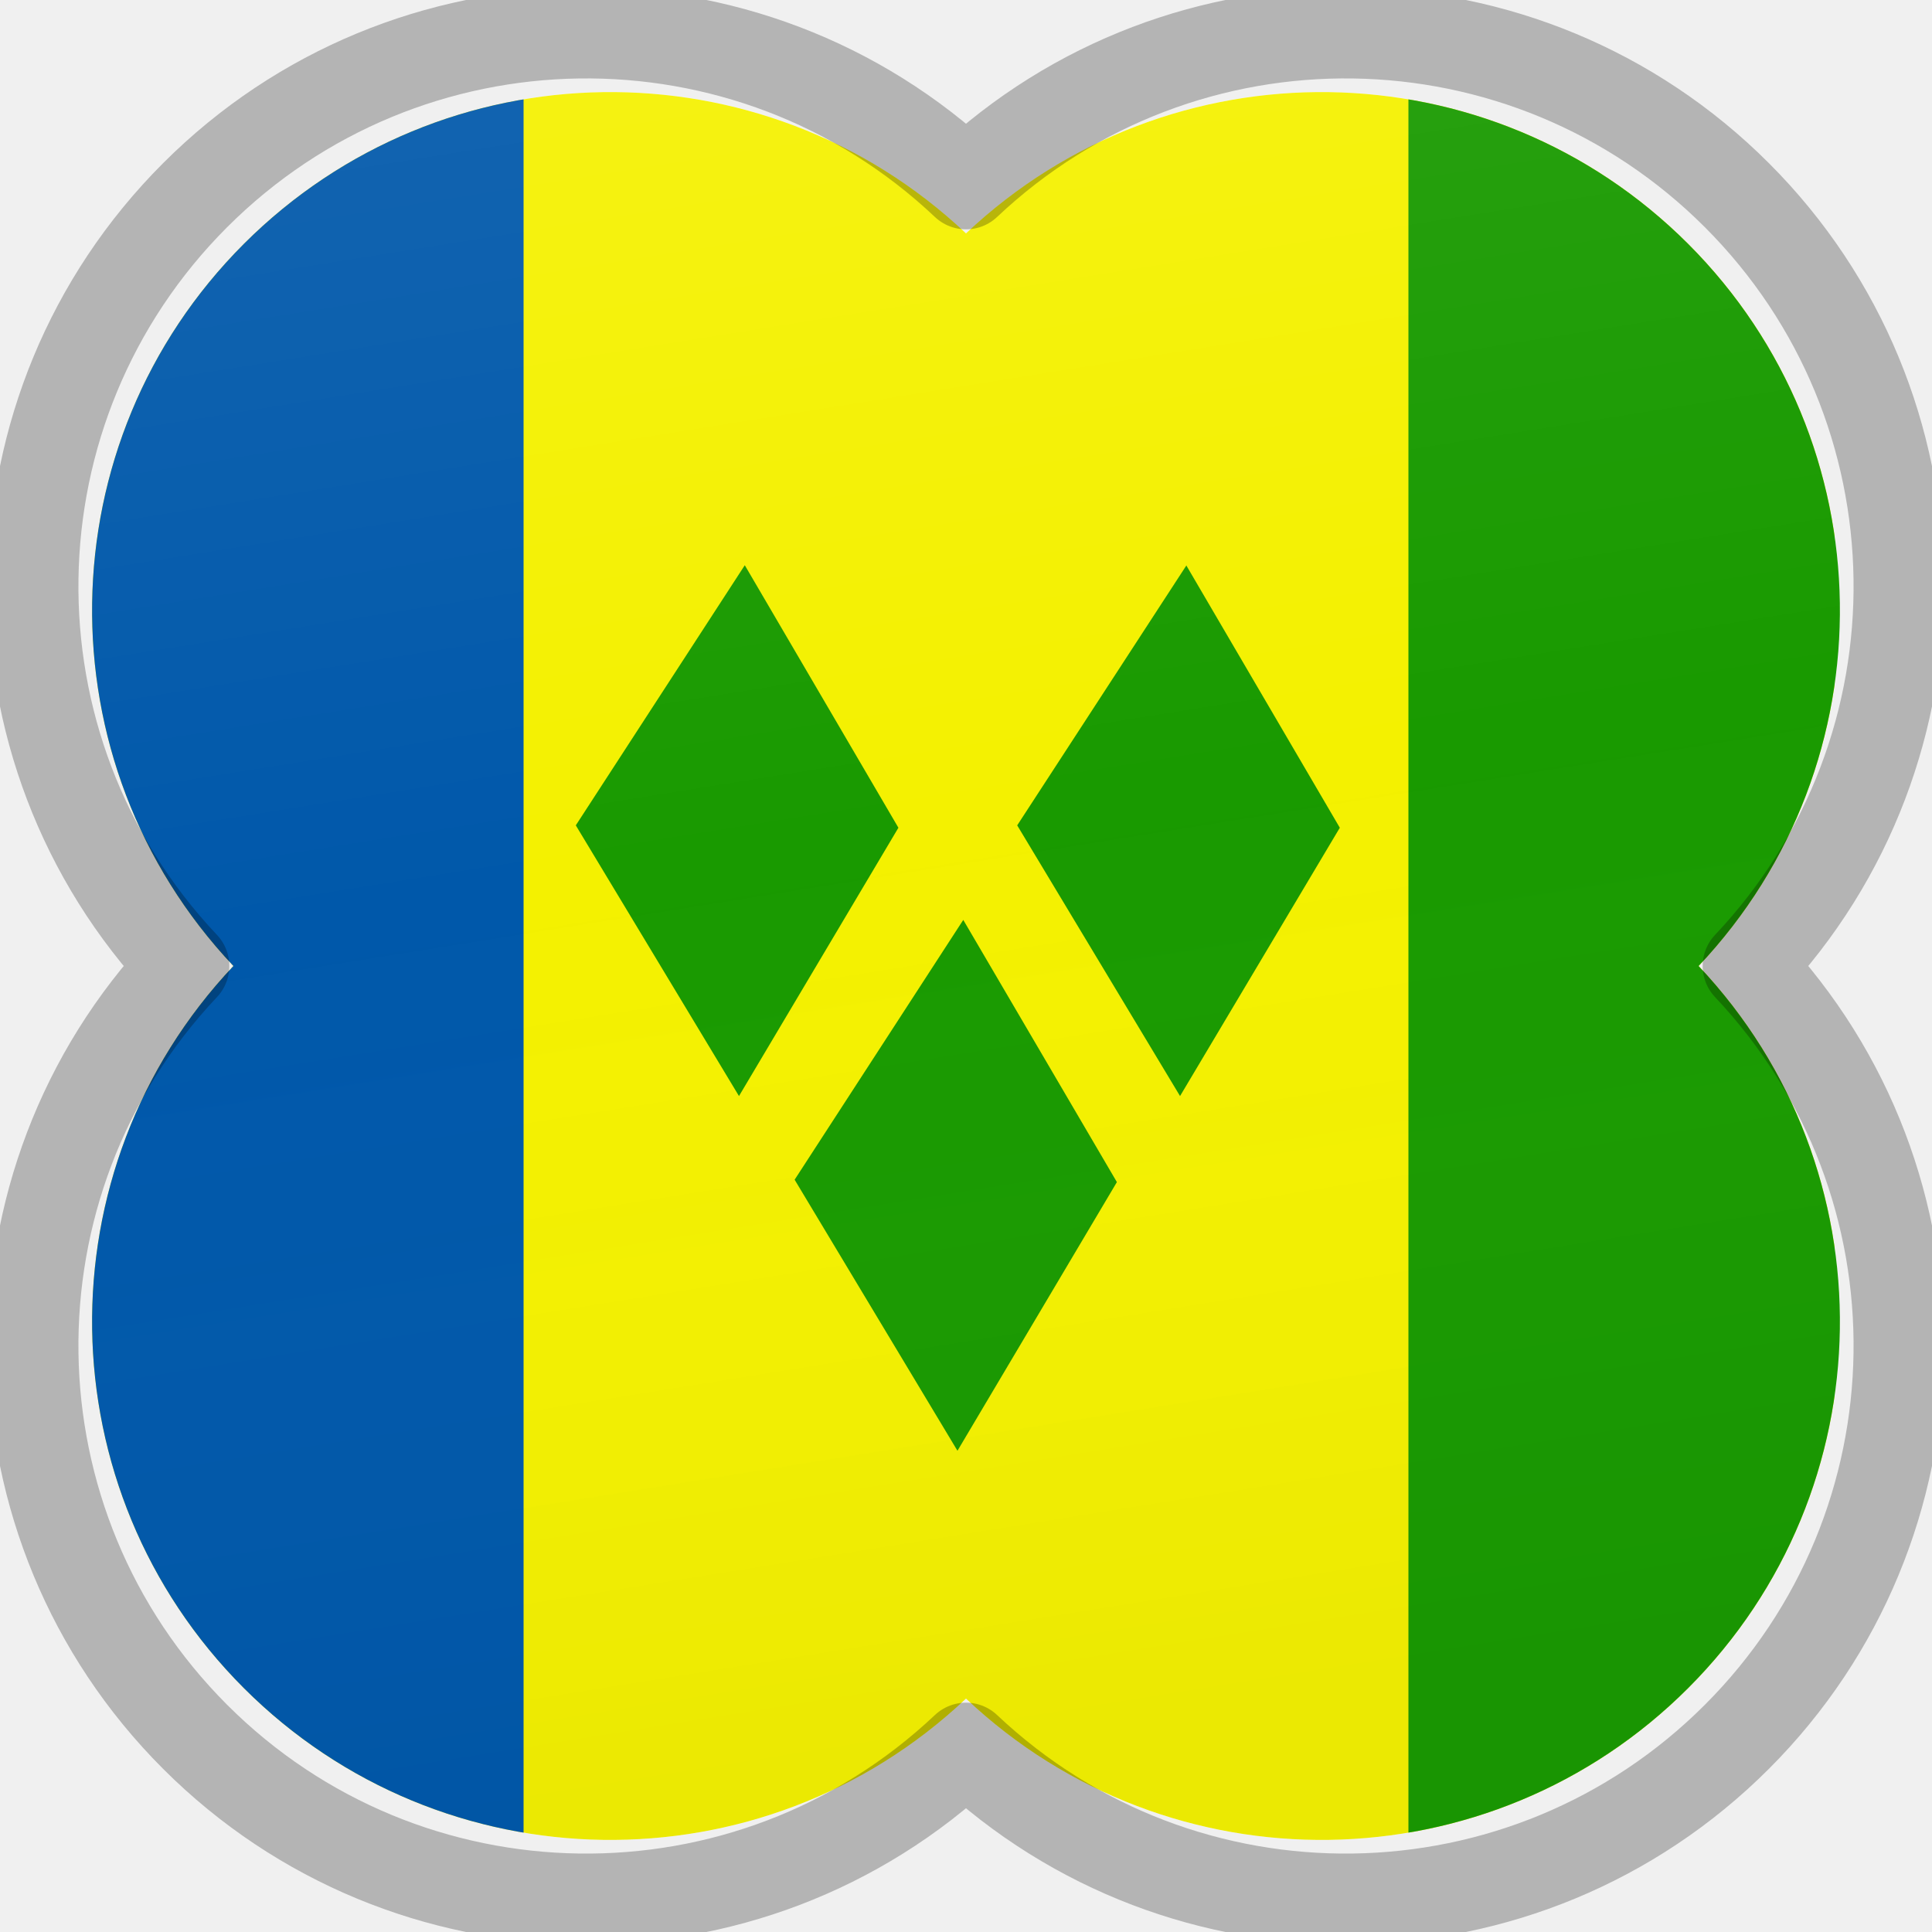
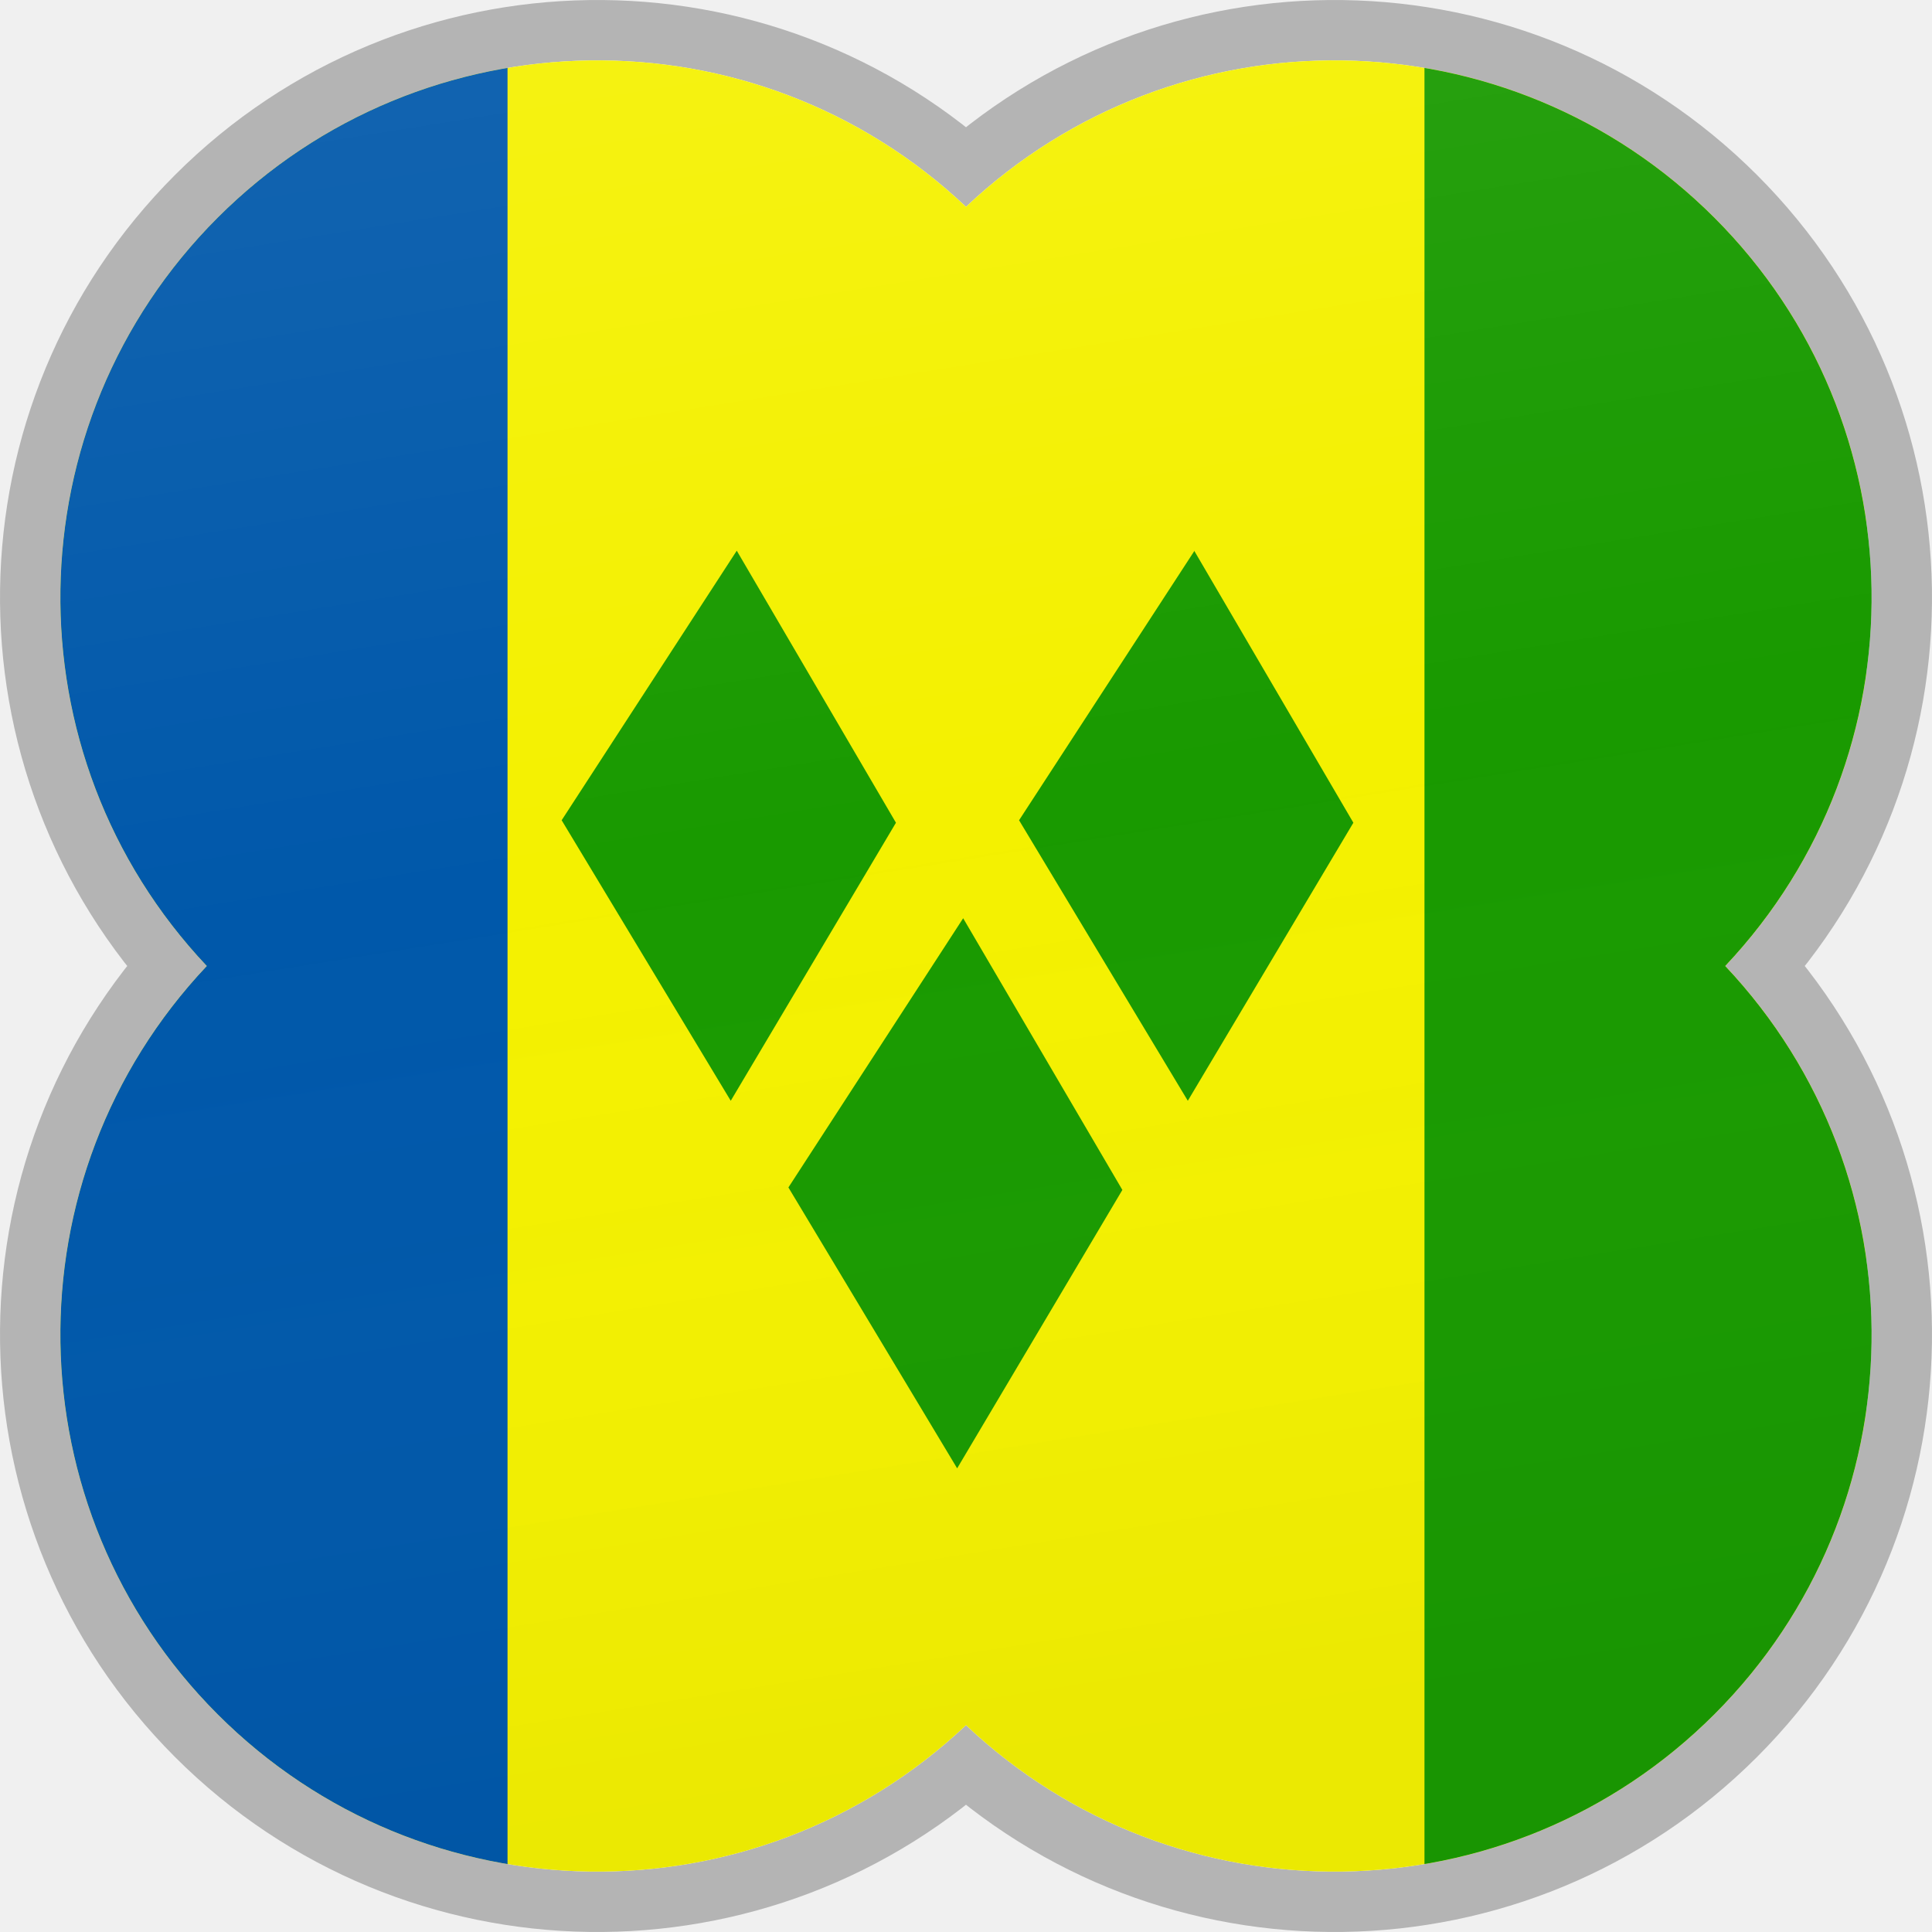
<svg xmlns="http://www.w3.org/2000/svg" viewBox="0 0 512 512" width="512" height="512" role="img" aria-labelledby="petal-soft-vc-title">
  <defs>
    <path id="petal-soft-vc-shape" d="M 256 54.811 A 142.322 142.322 0 0 1 457.189 256 A 142.322 142.322 0 0 1 256 457.189 A 142.322 142.322 0 0 1 54.811 256 A 142.322 142.322 0 0 1 256 54.811 Z" />
    <clipPath id="petal-soft-vc-clip" clipPathUnits="userSpaceOnUse">
      <path d="M 256 54.811 A 142.322 142.322 0 0 1 457.189 256 A 142.322 142.322 0 0 1 256 457.189 A 142.322 142.322 0 0 1 54.811 256 A 142.322 142.322 0 0 1 256 54.811 Z" />
    </clipPath>
    <linearGradient id="petal-soft-vc-shade" x1="0" y1="0" x2="0.16" y2="1">
      <stop offset="0%" stop-color="#ffffff" stop-opacity=".075" />
      <stop offset="48%" stop-color="#ffffff" stop-opacity="0" />
      <stop offset="100%" stop-color="#151a2b" stop-opacity=".038" />
    </linearGradient>
  </defs>
-   <g transform="translate(8.96, 8.96) scale(0.965)">
-     <g clip-path="url(#petal-soft-vc-clip)">
-       <path d="M 256 54.811 A 142.322 142.322 0 0 1 457.189 256 A 142.322 142.322 0 0 1 256 457.189 A 142.322 142.322 0 0 1 54.811 256 A 142.322 142.322 0 0 1 256 54.811 Z" fill="#fff" />
-       <g transform="translate(16, 16) scale(0.9375)">
-         <g fill-rule="evenodd" stroke-width="1pt">
-           <path fill="#f4f100" d="M0 0h510.4v512H0z" />
-           <path fill="#199a00" d="M385.6 0H512v512H385.6z" />
-           <path fill="#0058aa" d="M0 0h126.4v512H0z" />
-         </g>
-         <path fill="#199a00" fill-rule="evenodd" d="m191.2 138.6-49.5 76.2 47.8 79.3 46.7-78.6zm129.4 0L271 214.8l47.7 79.3 46.8-78.6-45-76.9zm-65.4 103.9-49.4 76.1 47.7 79.4 46.7-78.7z" />
+   <path d="M 256 54.811 A 142.322 142.322 0 0 1 457.189 256 A 142.322 142.322 0 0 1 256 457.189 A 142.322 142.322 0 0 1 54.811 256 A 142.322 142.322 0 0 1 256 54.811 Z" fill="none" stroke="currentColor" stroke-width="32" stroke-opacity="0.25" stroke-linejoin="round" />
+   <g clip-path="url(#petal-soft-vc-clip)">
+     <path d="M 256 54.811 A 142.322 142.322 0 0 1 457.189 256 A 142.322 142.322 0 0 1 256 457.189 A 142.322 142.322 0 0 1 54.811 256 A 142.322 142.322 0 0 1 256 54.811 Z" fill="#fff" />
+     <g transform="translate(16, 16) scale(0.9375)">
+       <g fill-rule="evenodd" stroke-width="1pt">
+         <path fill="#f4f100" d="M0 0h510.4v512H0z" />
+         <path fill="#199a00" d="M385.6 0H512v512H385.6z" />
+         <path fill="#0058aa" d="M0 0h126.4v512H0z" />
      </g>
-       <path d="M 256 54.811 A 142.322 142.322 0 0 1 457.189 256 A 142.322 142.322 0 0 1 256 457.189 A 142.322 142.322 0 0 1 54.811 256 A 142.322 142.322 0 0 1 256 54.811 Z" fill="url(#petal-soft-vc-shade)" />
+       <path fill="#199a00" fill-rule="evenodd" d="m191.2 138.6-49.5 76.2 47.8 79.3 46.7-78.6zm129.4 0L271 214.8l47.7 79.3 46.8-78.6-45-76.9zm-65.4 103.9-49.4 76.1 47.7 79.4 46.7-78.7z" />
    </g>
+     <path d="M 256 54.811 A 142.322 142.322 0 0 1 457.189 256 A 142.322 142.322 0 0 1 256 457.189 A 142.322 142.322 0 0 1 54.811 256 A 142.322 142.322 0 0 1 256 54.811 Z" fill="url(#petal-soft-vc-shade)" />
  </g>
-   <path d="M 256 48.775 A 146.591 146.591 0 0 1 463.225 256 A 146.591 146.591 0 0 1 256 463.225 A 146.591 146.591 0 0 1 48.775 256 A 146.591 146.591 0 0 1 256 48.775 Z" fill="none" stroke="currentColor" stroke-width="24" stroke-opacity="0.25" stroke-linejoin="round" />
</svg>
